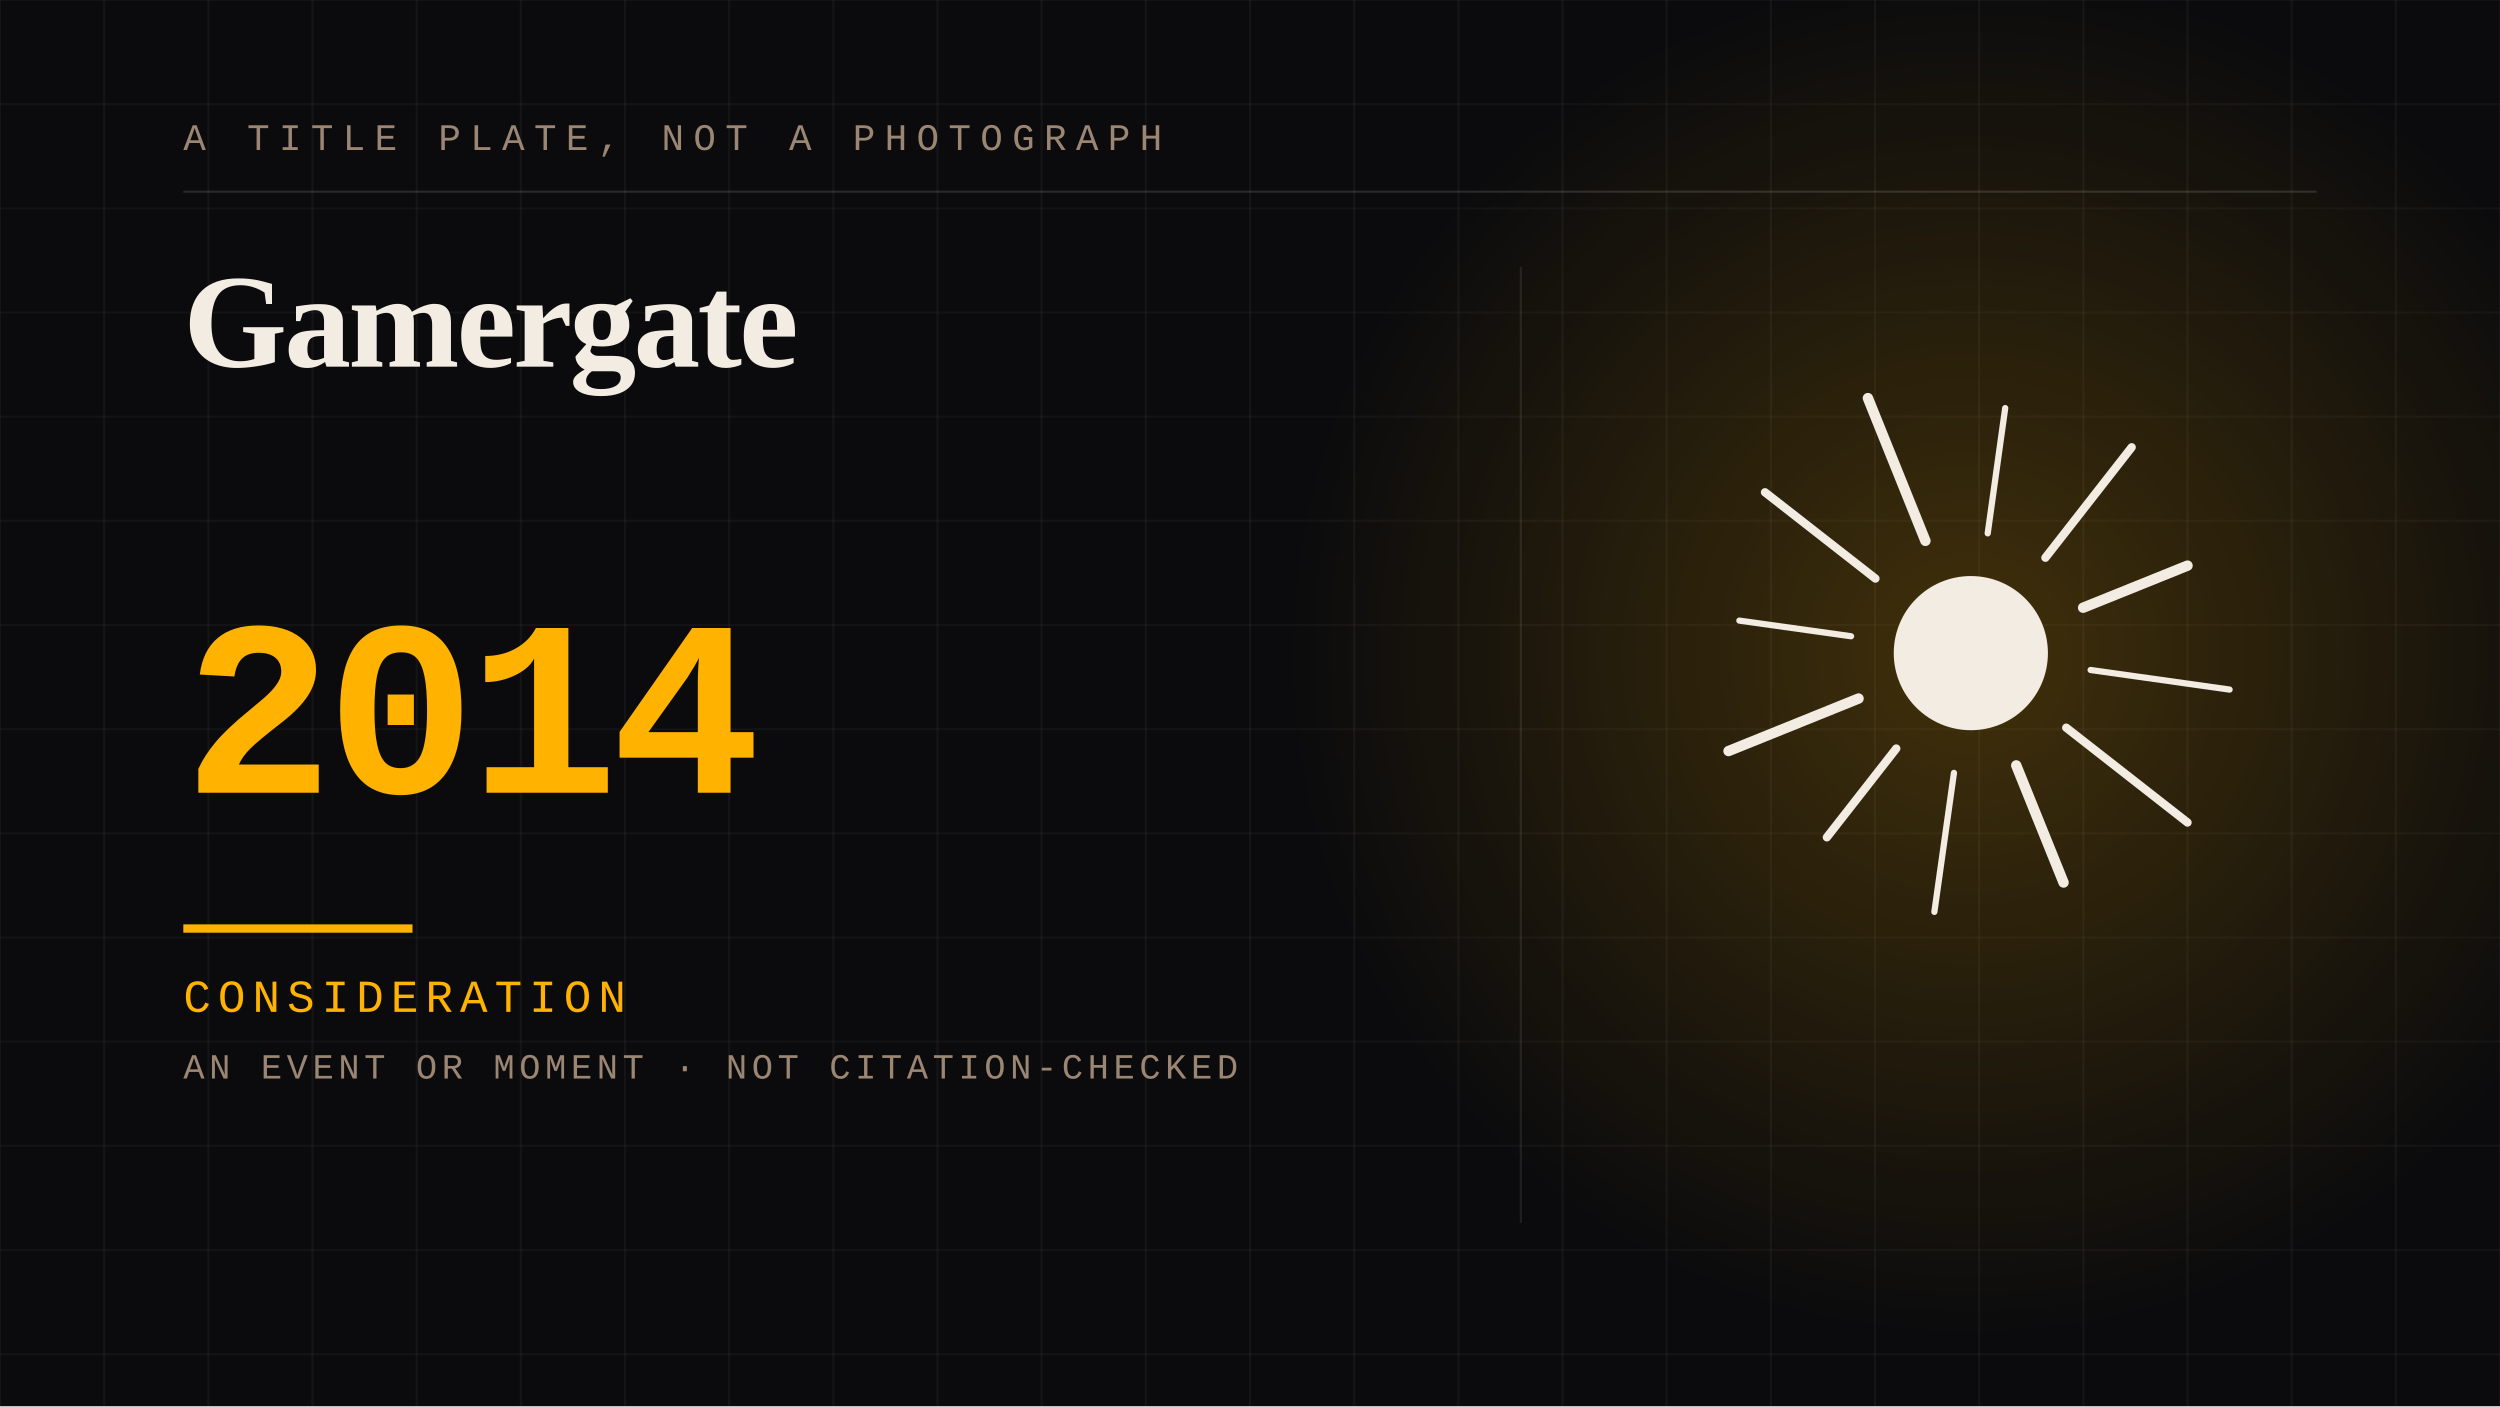
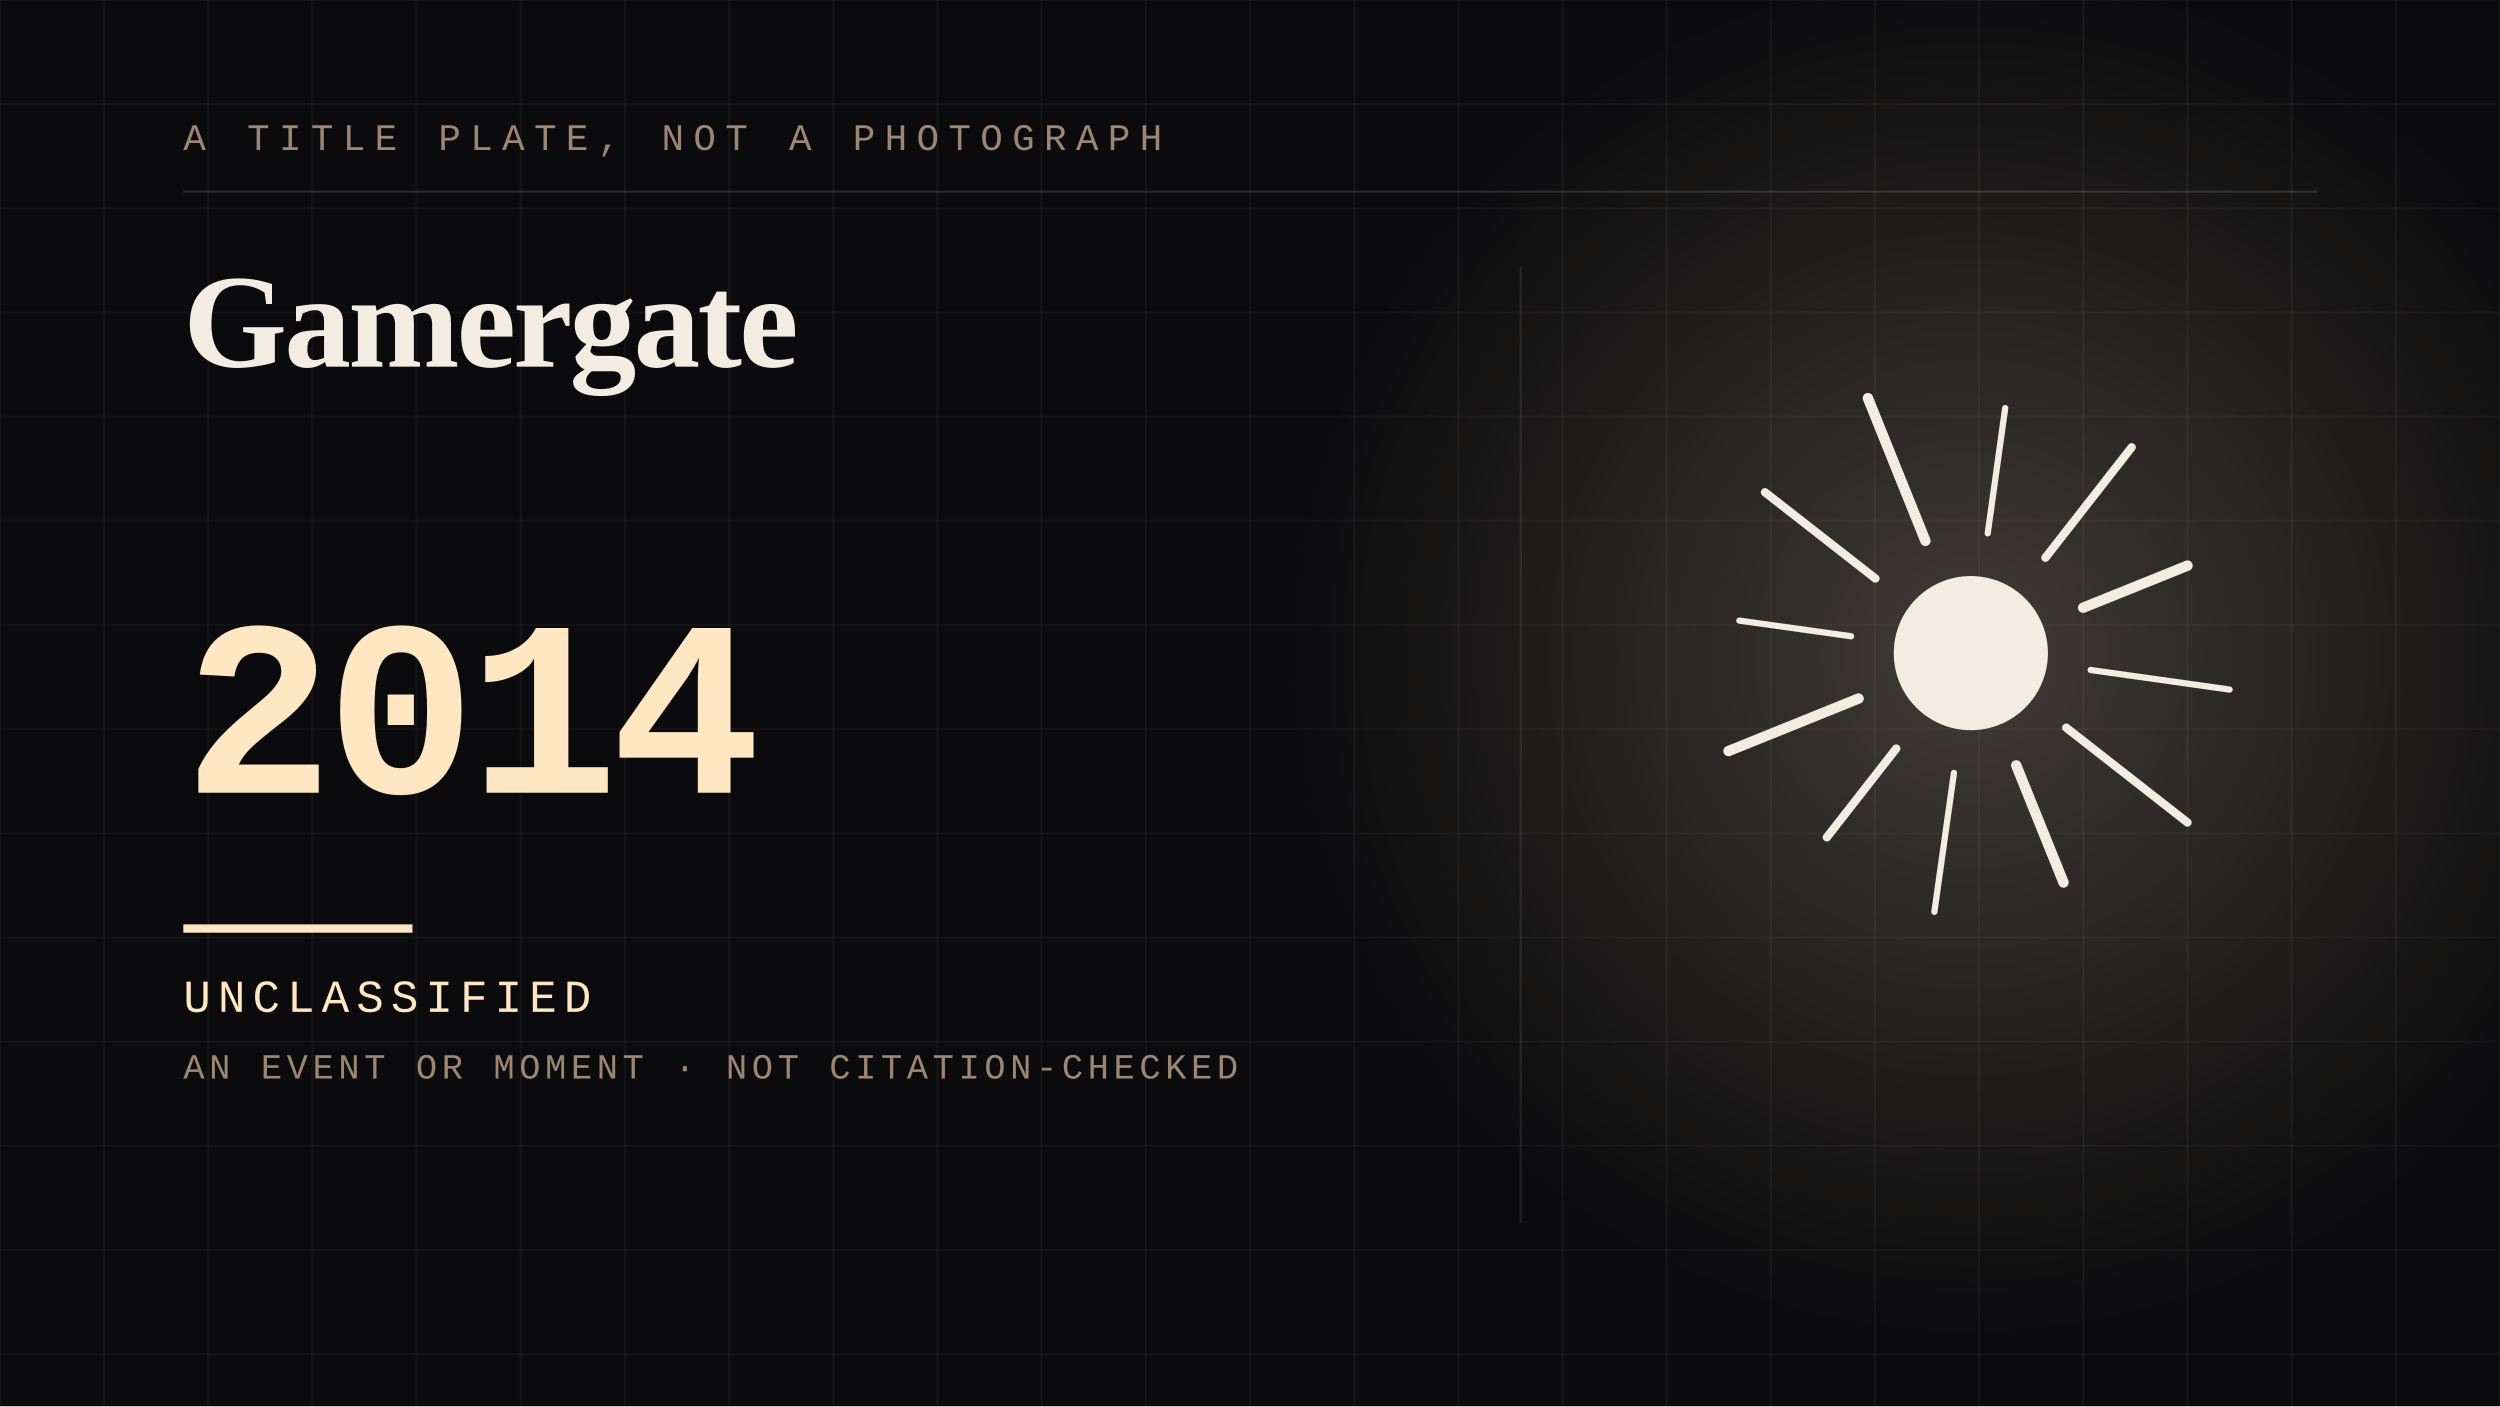
- <svg xmlns="http://www.w3.org/2000/svg" viewBox="0 0 1200 675" width="1200" height="675" role="img" aria-label="Title plate: Gamergate, 2014, An event or moment, Consideration. Drawn from the entry's own record, not a photograph.">
+ <svg xmlns="http://www.w3.org/2000/svg" viewBox="0 0 1200 675" width="1200" height="675" role="img" aria-label="Title plate: Gamergate, 2014, An event or moment, Unclassified. Drawn from the entry's own record, not a photograph.">
  <rect width="1200" height="675" fill="#0b0b0d" />
  <line x1="0" y1="0" x2="0" y2="675" stroke="#f3ece2" stroke-width="1" opacity=".045" />
  <line x1="50" y1="0" x2="50" y2="675" stroke="#f3ece2" stroke-width="1" opacity=".045" />
  <line x1="100" y1="0" x2="100" y2="675" stroke="#f3ece2" stroke-width="1" opacity=".045" />
  <line x1="150" y1="0" x2="150" y2="675" stroke="#f3ece2" stroke-width="1" opacity=".045" />
  <line x1="200" y1="0" x2="200" y2="675" stroke="#f3ece2" stroke-width="1" opacity=".045" />
  <line x1="250" y1="0" x2="250" y2="675" stroke="#f3ece2" stroke-width="1" opacity=".045" />
  <line x1="300" y1="0" x2="300" y2="675" stroke="#f3ece2" stroke-width="1" opacity=".045" />
  <line x1="350" y1="0" x2="350" y2="675" stroke="#f3ece2" stroke-width="1" opacity=".045" />
  <line x1="400" y1="0" x2="400" y2="675" stroke="#f3ece2" stroke-width="1" opacity=".045" />
  <line x1="450" y1="0" x2="450" y2="675" stroke="#f3ece2" stroke-width="1" opacity=".045" />
  <line x1="500" y1="0" x2="500" y2="675" stroke="#f3ece2" stroke-width="1" opacity=".045" />
  <line x1="550" y1="0" x2="550" y2="675" stroke="#f3ece2" stroke-width="1" opacity=".045" />
  <line x1="600" y1="0" x2="600" y2="675" stroke="#f3ece2" stroke-width="1" opacity=".045" />
  <line x1="650" y1="0" x2="650" y2="675" stroke="#f3ece2" stroke-width="1" opacity=".045" />
  <line x1="700" y1="0" x2="700" y2="675" stroke="#f3ece2" stroke-width="1" opacity=".045" />
  <line x1="750" y1="0" x2="750" y2="675" stroke="#f3ece2" stroke-width="1" opacity=".045" />
  <line x1="800" y1="0" x2="800" y2="675" stroke="#f3ece2" stroke-width="1" opacity=".045" />
  <line x1="850" y1="0" x2="850" y2="675" stroke="#f3ece2" stroke-width="1" opacity=".045" />
  <line x1="900" y1="0" x2="900" y2="675" stroke="#f3ece2" stroke-width="1" opacity=".045" />
  <line x1="950" y1="0" x2="950" y2="675" stroke="#f3ece2" stroke-width="1" opacity=".045" />
  <line x1="1000" y1="0" x2="1000" y2="675" stroke="#f3ece2" stroke-width="1" opacity=".045" />
  <line x1="1050" y1="0" x2="1050" y2="675" stroke="#f3ece2" stroke-width="1" opacity=".045" />
  <line x1="1100" y1="0" x2="1100" y2="675" stroke="#f3ece2" stroke-width="1" opacity=".045" />
  <line x1="1150" y1="0" x2="1150" y2="675" stroke="#f3ece2" stroke-width="1" opacity=".045" />
  <line x1="1200" y1="0" x2="1200" y2="675" stroke="#f3ece2" stroke-width="1" opacity=".045" />
  <line x1="0" y1="0" x2="1200" y2="0" stroke="#f3ece2" stroke-width="1" opacity=".035" />
  <line x1="0" y1="50" x2="1200" y2="50" stroke="#f3ece2" stroke-width="1" opacity=".035" />
  <line x1="0" y1="100" x2="1200" y2="100" stroke="#f3ece2" stroke-width="1" opacity=".035" />
  <line x1="0" y1="150" x2="1200" y2="150" stroke="#f3ece2" stroke-width="1" opacity=".035" />
  <line x1="0" y1="200" x2="1200" y2="200" stroke="#f3ece2" stroke-width="1" opacity=".035" />
  <line x1="0" y1="250" x2="1200" y2="250" stroke="#f3ece2" stroke-width="1" opacity=".035" />
  <line x1="0" y1="300" x2="1200" y2="300" stroke="#f3ece2" stroke-width="1" opacity=".035" />
  <line x1="0" y1="350" x2="1200" y2="350" stroke="#f3ece2" stroke-width="1" opacity=".035" />
  <line x1="0" y1="400" x2="1200" y2="400" stroke="#f3ece2" stroke-width="1" opacity=".035" />
  <line x1="0" y1="450" x2="1200" y2="450" stroke="#f3ece2" stroke-width="1" opacity=".035" />
  <line x1="0" y1="500" x2="1200" y2="500" stroke="#f3ece2" stroke-width="1" opacity=".035" />
  <line x1="0" y1="550" x2="1200" y2="550" stroke="#f3ece2" stroke-width="1" opacity=".035" />
  <line x1="0" y1="600" x2="1200" y2="600" stroke="#f3ece2" stroke-width="1" opacity=".035" />
  <line x1="0" y1="650" x2="1200" y2="650" stroke="#f3ece2" stroke-width="1" opacity=".035" />
  <defs>
    <radialGradient id="pg" cx=".5" cy=".5" r=".5">
-       <stop offset="0" stop-color="#ffb300" stop-opacity=".22" />
-       <stop offset="1" stop-color="#ffb300" stop-opacity="0" />
+       <stop offset="0" stop-color="#ffe7c4" stop-opacity=".22" />
+       <stop offset="1" stop-color="#ffe7c4" stop-opacity="0" />
    </radialGradient>
  </defs>
  <circle cx="946" cy="314" r="330" fill="url(#pg)" />
  <circle cx="946.0" cy="313.5" r="37.0" fill="#f3ece2" />
  <line x1="1003.5" y1="321.6" x2="1070.2" y2="331.0" stroke="#f3ece2" stroke-width="3" stroke-linecap="round" />
  <line x1="991.8" y1="349.3" x2="1050.0" y2="394.8" stroke="#f3ece2" stroke-width="4" stroke-linecap="round" />
  <line x1="967.8" y1="367.4" x2="990.5" y2="423.6" stroke="#f3ece2" stroke-width="5" stroke-linecap="round" />
  <line x1="937.9" y1="371.0" x2="928.5" y2="437.7" stroke="#f3ece2" stroke-width="3" stroke-linecap="round" />
  <line x1="910.2" y1="359.3" x2="876.9" y2="401.9" stroke="#f3ece2" stroke-width="4" stroke-linecap="round" />
  <line x1="892.1" y1="335.3" x2="829.7" y2="360.5" stroke="#f3ece2" stroke-width="5" stroke-linecap="round" />
  <line x1="888.5" y1="305.4" x2="834.9" y2="297.9" stroke="#f3ece2" stroke-width="3" stroke-linecap="round" />
  <line x1="900.2" y1="277.7" x2="847.2" y2="236.3" stroke="#f3ece2" stroke-width="4" stroke-linecap="round" />
  <line x1="924.2" y1="259.6" x2="896.6" y2="191.1" stroke="#f3ece2" stroke-width="5" stroke-linecap="round" />
  <line x1="954.1" y1="256.0" x2="962.5" y2="195.9" stroke="#f3ece2" stroke-width="3" stroke-linecap="round" />
  <line x1="981.8" y1="267.7" x2="1023.2" y2="214.7" stroke="#f3ece2" stroke-width="4" stroke-linecap="round" />
  <line x1="999.9" y1="291.7" x2="1050.0" y2="271.5" stroke="#f3ece2" stroke-width="5" stroke-linecap="round" />
  <text x="88" y="176.0" font-family="Georgia,&quot;Times New Roman&quot;,serif" font-size="64" font-weight="700" fill="#f3ece2" letter-spacing="-1.3">Gamergate</text>
-   <text x="88" y="380.5" font-family="Consolas,&quot;Courier New&quot;,monospace" font-size="120" font-weight="700" letter-spacing="-3.6" fill="#ffb300">2014</text>
-   <line x1="88" y1="445.7" x2="198.0" y2="445.7" stroke="#ffb300" stroke-width="4" />
-   <text x="88" y="485.7" font-family="Consolas,&quot;Courier New&quot;,monospace" font-size="22" letter-spacing="3.4" fill="#ffb300">CONSIDERATION</text>
+   <text x="88" y="380.5" font-family="Consolas,&quot;Courier New&quot;,monospace" font-size="120" font-weight="700" letter-spacing="-3.6" fill="#ffe7c4">2014</text>
+   <line x1="88" y1="445.7" x2="198.0" y2="445.7" stroke="#ffe7c4" stroke-width="4" />
+   <text x="88" y="485.7" font-family="Consolas,&quot;Courier New&quot;,monospace" font-size="22" letter-spacing="3.4" fill="#ffe7c4">UNCLASSIFIED</text>
  <text x="88" y="517.7" font-family="Consolas,&quot;Courier New&quot;,monospace" font-size="17" letter-spacing="2.2" fill="#9a8672">AN EVENT OR MOMENT  ·  NOT CITATION-CHECKED</text>
  <text x="88" y="72" font-family="Consolas,&quot;Courier New&quot;,monospace" font-size="18" letter-spacing="4.5" fill="#9a8672">A TITLE PLATE, NOT A PHOTOGRAPH</text>
  <line x1="88" y1="92" x2="1112" y2="92" stroke="#f3ece2" stroke-width="1" opacity=".14" />
  <line x1="730" y1="128" x2="730" y2="587" stroke="#f3ece2" stroke-width="1" opacity=".09" />
</svg>
